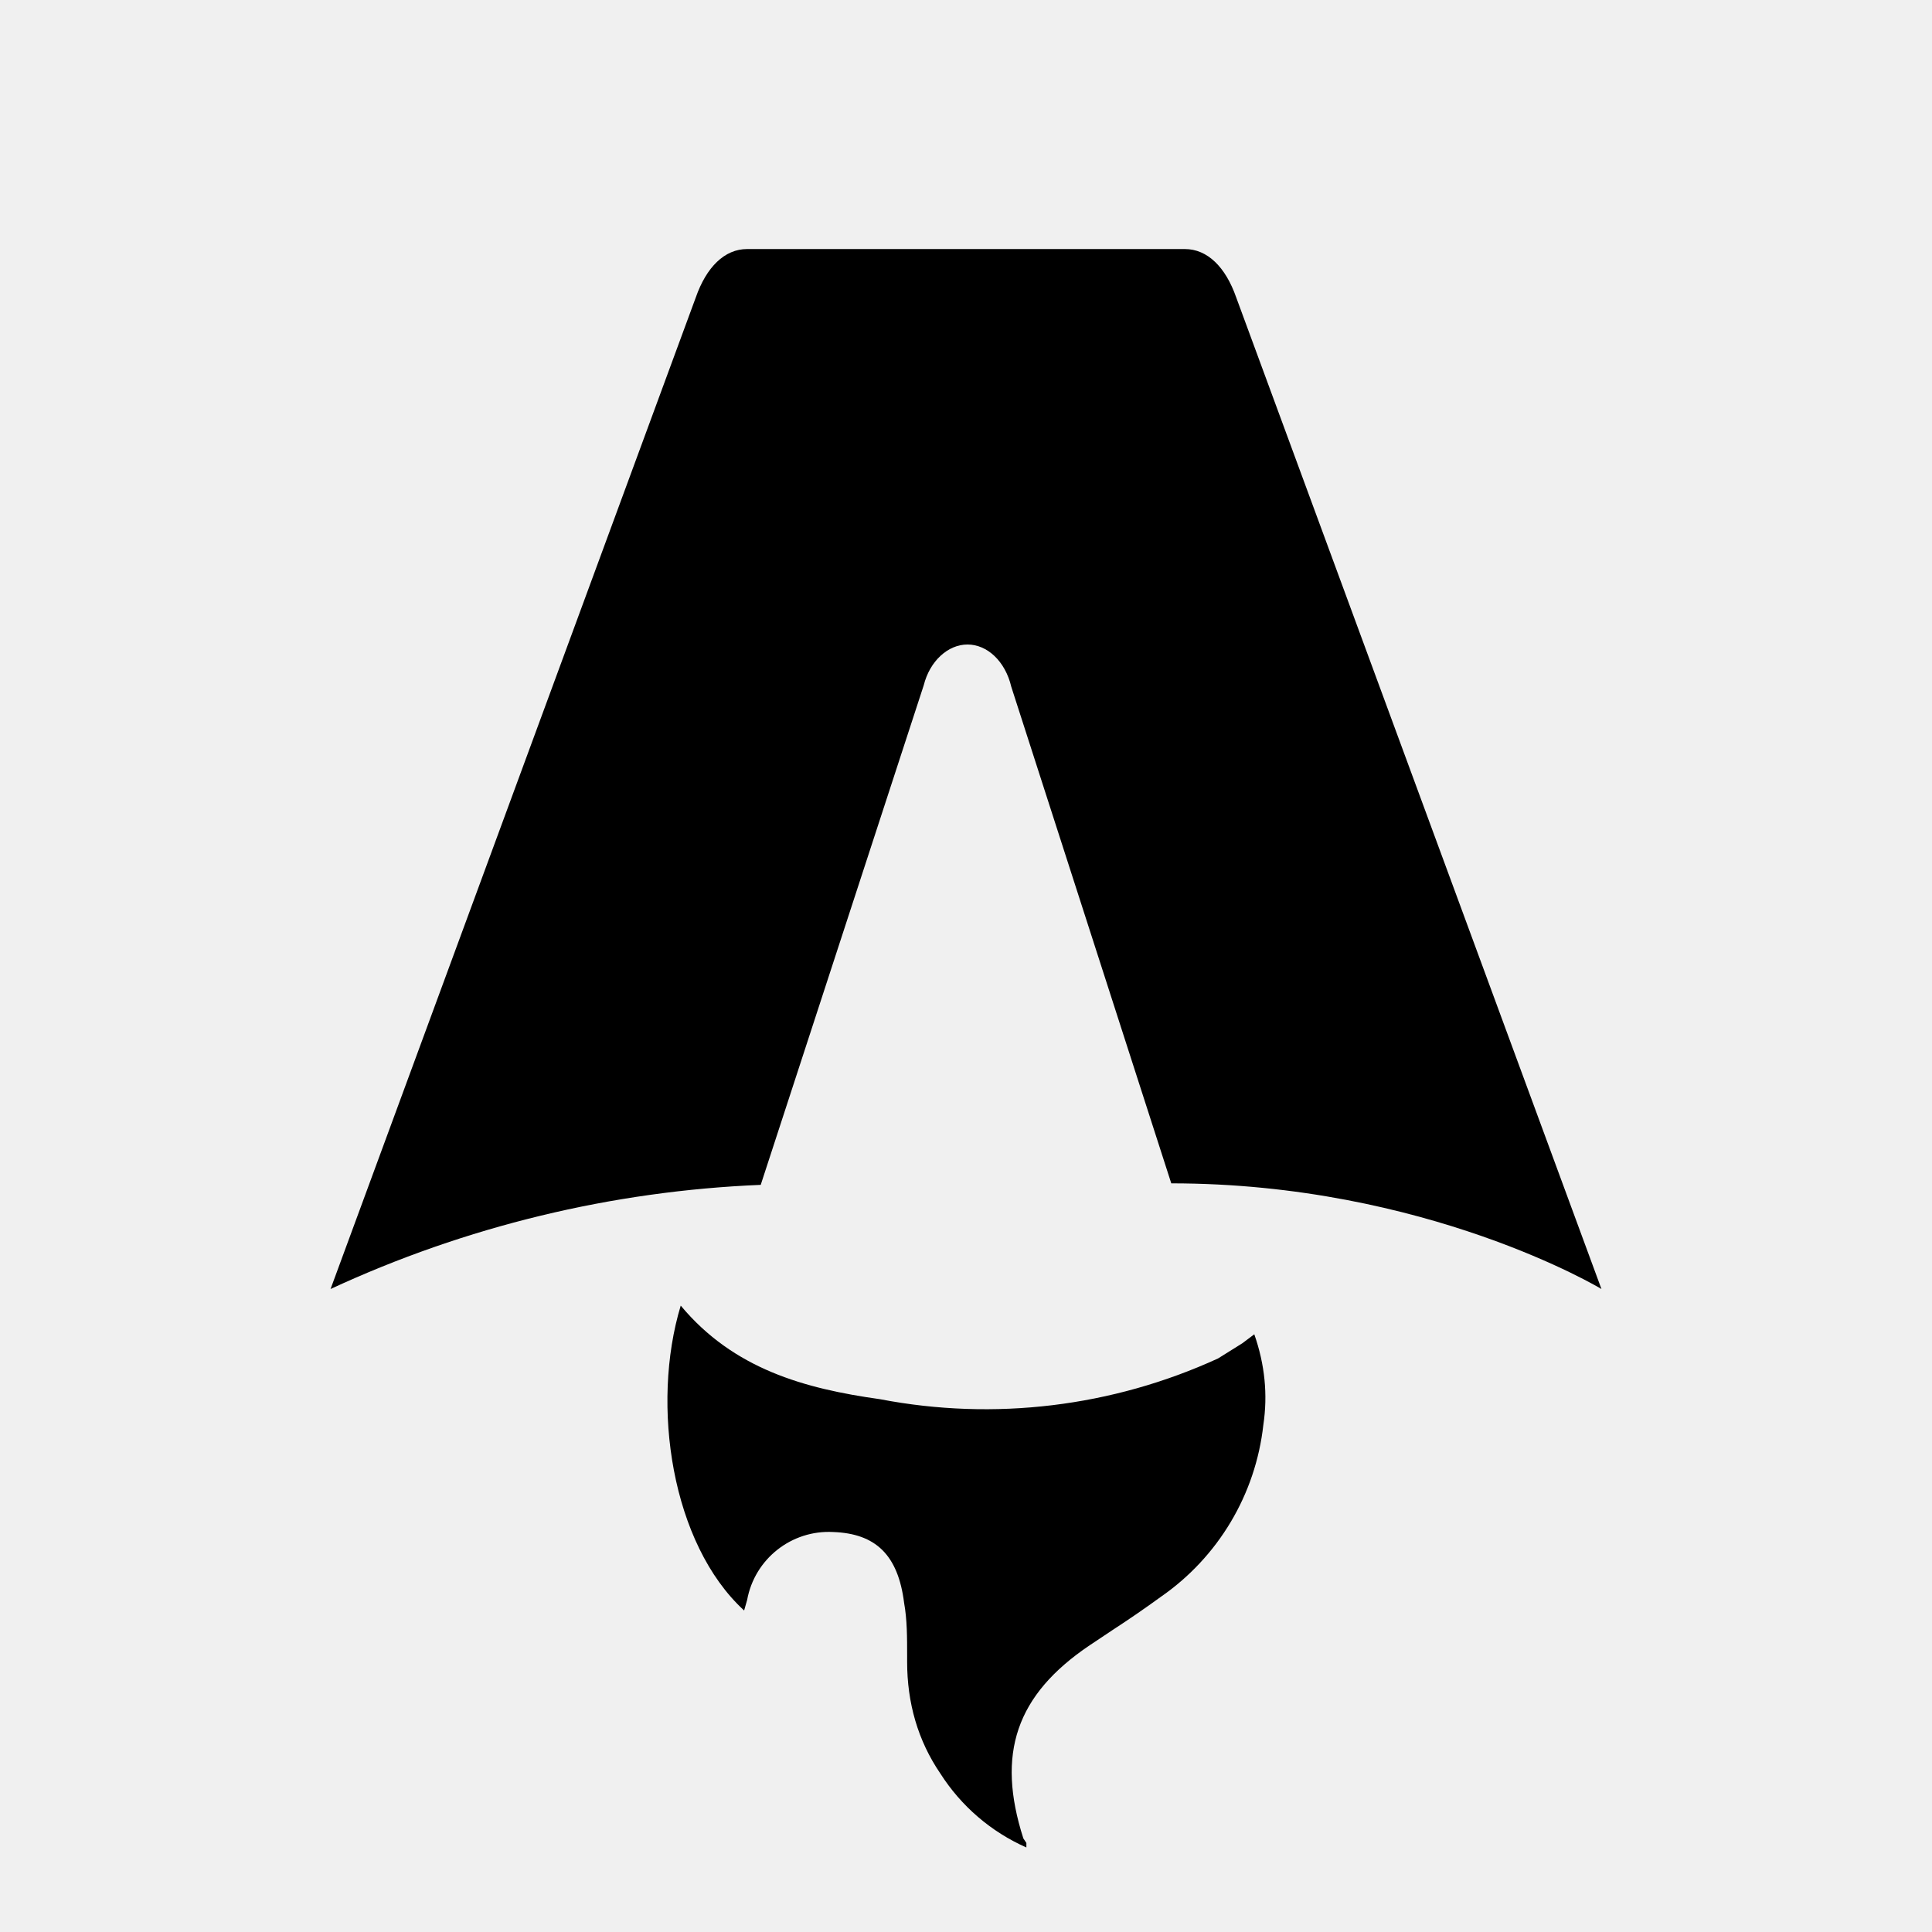
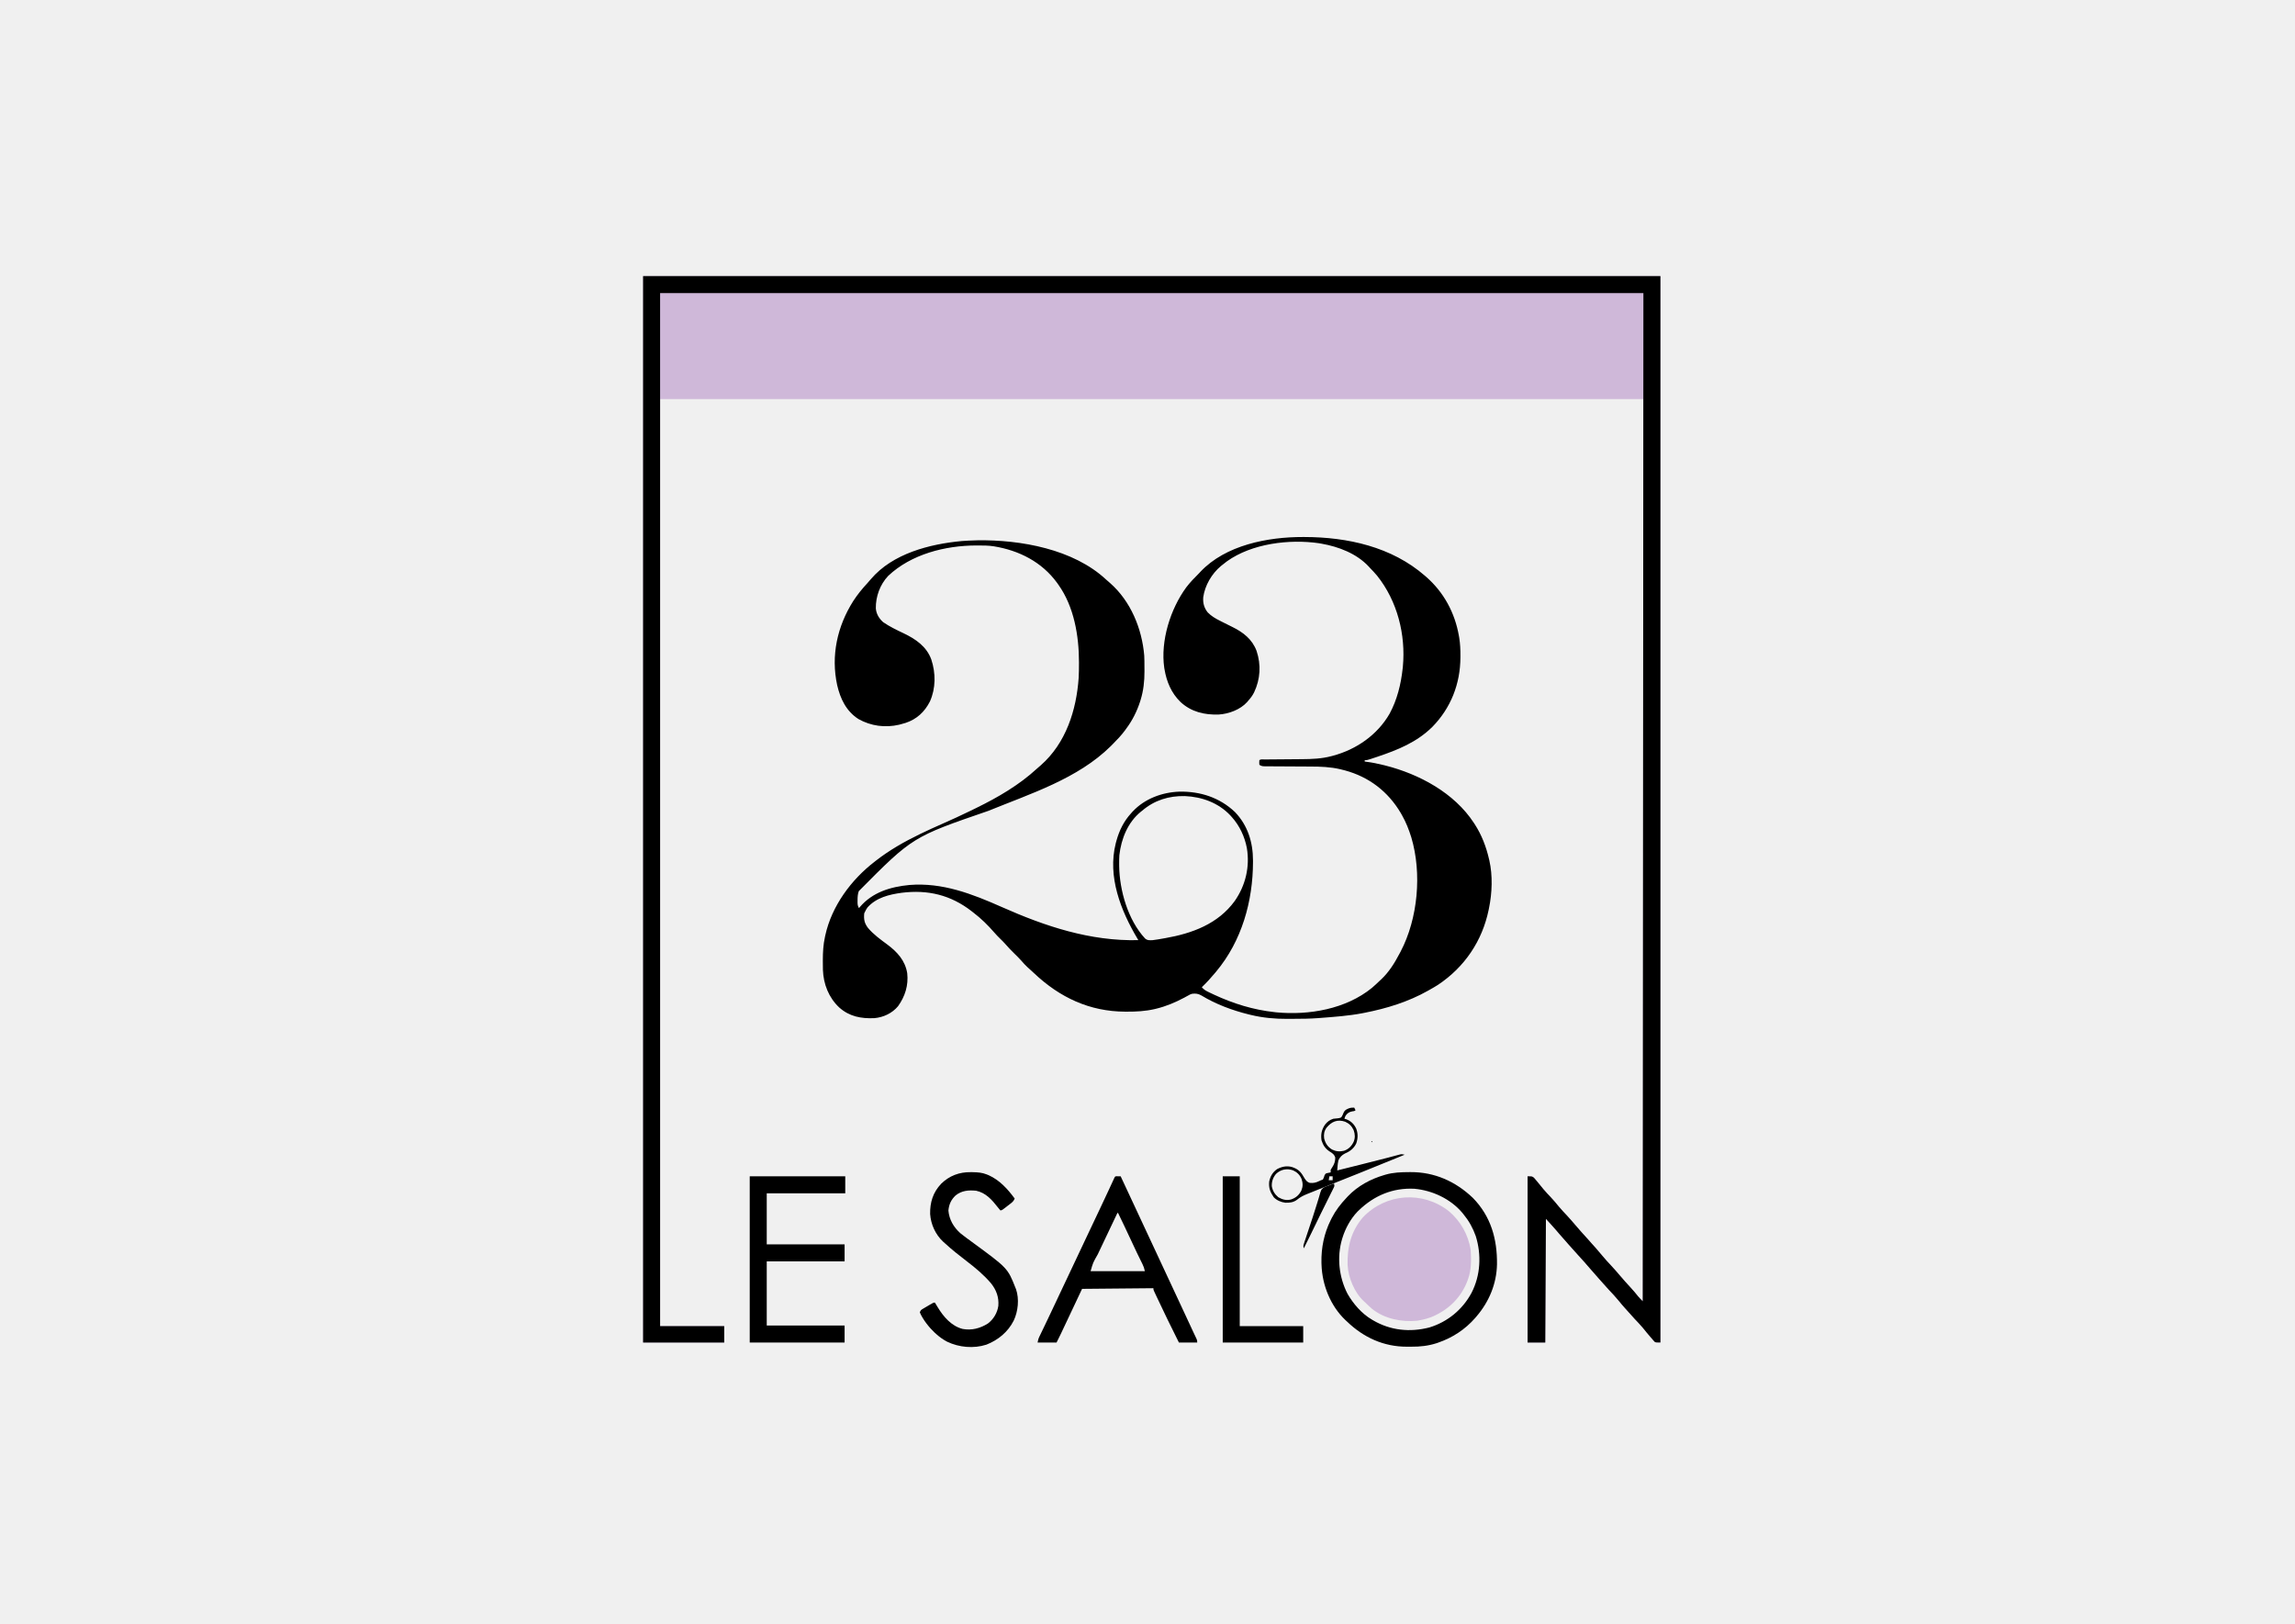
- <svg xmlns="http://www.w3.org/2000/svg" fill="none" viewBox="0 0 128 128">
-   <path d="M50.4 78.5a75.1 75.1 0 0 0-28.5 6.9l24.2-65.7c.7-2 1.9-3.2 3.4-3.2h29c1.5 0 2.7 1.2 3.4 3.2l24.2 65.7s-11.6-7-28.5-7L67 45.5c-.4-1.7-1.6-2.8-2.9-2.8-1.3 0-2.5 1.1-2.9 2.7L50.4 78.5Zm-1.1 28.2Zm-4.2-20.2c-2 6.6-.6 15.8 4.2 20.2a17.5 17.5 0 0 1 .2-.7 5.5 5.5 0 0 1 5.7-4.5c2.8.1 4.3 1.5 4.7 4.7.2 1.1.2 2.3.2 3.5v.4c0 2.7.7 5.2 2.2 7.4a13 13 0 0 0 5.7 4.9v-.3l-.2-.3c-1.8-5.6-.5-9.5 4.4-12.8l1.5-1a73 73 0 0 0 3.2-2.2 16 16 0 0 0 6.8-11.4c.3-2 .1-4-.6-6l-.8.6-1.6 1a37 37 0 0 1-22.4 2.7c-5-.7-9.7-2-13.2-6.2Z" />
-   <style>
-         path { fill: #000; }
-         @media (prefers-color-scheme: dark) {
-             path { fill: #FFF; }
-         }
-     </style>
+ <svg xmlns="http://www.w3.org/2000/svg" version="1.1" width="3508" height="2481">
+   <path d="M0 0 C513.15 0 1026.3 0 1555 0 C1555 537.9 1555 1075.8 1555 1630 C1548 1630 1548 1630 1546.155 1628.889 C1545.704 1628.373 1545.253 1627.856 1544.789 1627.324 C1544.272 1626.749 1543.754 1626.175 1543.221 1625.582 C1542.694 1624.957 1542.168 1624.332 1541.625 1623.688 C1541.059 1623.047 1540.493 1622.407 1539.91 1621.748 C1535.96 1617.246 1532.191 1612.597 1528.449 1607.922 C1524.247 1602.909 1519.715 1598.204 1515.23 1593.445 C1512.286 1590.319 1509.429 1587.131 1506.629 1583.875 C1504.663 1581.612 1502.643 1579.403 1500.625 1577.188 C1497.571 1573.811 1494.656 1570.368 1491.812 1566.812 C1486.91 1560.747 1481.577 1555.118 1476.23 1549.445 C1473.29 1546.322 1470.436 1543.137 1467.637 1539.887 C1465.621 1537.563 1463.562 1535.283 1461.5 1533 C1456.701 1527.677 1451.959 1522.311 1447.32 1516.848 C1441.726 1510.267 1436.043 1503.802 1430.156 1497.48 C1426.94 1494.026 1423.795 1490.526 1420.707 1486.957 C1418.664 1484.614 1416.583 1482.307 1414.5 1480 C1409.69 1474.664 1404.94 1469.284 1400.285 1463.812 C1399.786 1463.227 1399.287 1462.641 1398.773 1462.038 C1397.806 1460.902 1396.84 1459.765 1395.878 1458.626 C1390.74 1452.592 1385.369 1446.858 1380 1441 C1379.67 1503.37 1379.34 1565.74 1379 1630 C1370.09 1630 1361.18 1630 1352 1630 C1352 1546.18 1352 1462.36 1352 1376 C1359 1376 1359 1376 1361.773 1378.238 C1362.661 1379.245 1363.528 1380.271 1364.375 1381.312 C1364.847 1381.859 1365.319 1382.405 1365.805 1382.968 C1369.466 1387.235 1372.967 1391.638 1376.488 1396.02 C1380.111 1400.318 1383.983 1404.367 1387.845 1408.45 C1392.002 1412.868 1395.867 1417.439 1399.652 1422.18 C1403.577 1426.894 1407.81 1431.319 1412.004 1435.793 C1416.381 1440.464 1420.551 1445.297 1424.699 1450.172 C1430.526 1457.01 1436.444 1463.732 1442.543 1470.328 C1445.168 1473.183 1447.727 1476.088 1450.266 1479.02 C1452.273 1481.311 1454.324 1483.56 1456.375 1485.812 C1459.447 1489.211 1462.384 1492.676 1465.25 1496.25 C1469.911 1502.014 1474.938 1507.389 1480.004 1512.793 C1484.37 1517.452 1488.532 1522.271 1492.664 1527.137 C1498.211 1533.656 1503.846 1540.048 1509.694 1546.298 C1513.661 1550.564 1517.349 1554.992 1520.965 1559.562 C1523.152 1562.182 1525.587 1564.587 1528 1567 C1528.33 1111.93 1528.66 656.86 1529 188 C1033.01 188 537.02 188 26 188 C26 655.61 26 1123.22 26 1605 C58.34 1605 90.68 1605 124 1605 C124 1613.25 124 1621.5 124 1630 C83.08 1630 42.16 1630 0 1630 C0 1092.1 0 554.2 0 0 Z " fill="#CFB8D9" transform="translate(983,422)" />
+   <path d="M0 0 C0.761 0.001 1.522 0.002 2.306 0.003 C68.199 0.177 135.481 14.94 186.312 59.188 C186.903 59.698 187.493 60.209 188.102 60.735 C215.246 84.402 232.177 115.825 238.312 151.188 C238.49 152.199 238.667 153.211 238.85 154.254 C240.33 163.507 240.674 172.532 240.625 181.875 C240.623 182.621 240.621 183.367 240.618 184.136 C240.432 224.498 225.982 261.395 197.625 290.312 C174.076 313.569 145.064 325.341 114.25 335.688 C113.435 335.961 112.621 336.235 111.781 336.518 C109.448 337.299 107.113 338.073 104.777 338.844 C104.069 339.081 103.36 339.318 102.63 339.562 C99.732 340.51 97.384 341.188 94.312 341.188 C94.312 341.848 94.312 342.507 94.312 343.188 C95.564 343.343 95.564 343.343 96.841 343.502 C105.88 344.7 114.655 346.463 123.5 348.688 C124.185 348.858 124.87 349.029 125.575 349.206 C177.578 362.307 231.401 391.135 261.312 437.188 C261.741 437.842 262.17 438.496 262.611 439.169 C273.119 455.444 279.979 473.348 284.312 492.188 C284.476 492.869 284.64 493.551 284.809 494.253 C290.099 517.218 289.088 544.211 284.312 567.188 C284.141 568.044 283.969 568.901 283.792 569.783 C274.052 617.382 246.881 657.522 206.433 684.438 C202.149 687.183 197.752 689.706 193.312 692.188 C192.629 692.576 191.946 692.965 191.243 693.365 C161.141 710.386 128.106 720.56 94.312 727.188 C93.352 727.378 92.392 727.568 91.403 727.765 C69.638 731.96 47.385 733.479 25.312 735.188 C24.595 735.244 23.877 735.3 23.138 735.358 C10.796 736.293 -1.55 736.406 -13.923 736.428 C-17.286 736.437 -20.649 736.469 -24.012 736.5 C-42.849 736.593 -61.277 734.932 -79.625 730.5 C-81.238 730.115 -81.238 730.115 -82.883 729.723 C-107.987 723.546 -133.055 714.215 -155.226 700.778 C-160.105 697.97 -164.209 697.442 -169.688 698.188 C-172.648 699.13 -172.648 699.13 -175.25 700.688 C-176.267 701.234 -177.284 701.781 -178.332 702.344 C-179.439 702.952 -180.547 703.561 -181.688 704.188 C-195.459 711.462 -209.083 717.25 -224.25 720.938 C-225.064 721.136 -225.877 721.335 -226.716 721.54 C-240.885 724.8 -254.781 725.564 -269.25 725.5 C-270.131 725.498 -271.013 725.496 -271.921 725.493 C-326.263 725.28 -371.943 703.734 -411.052 666.721 C-412.734 665.144 -414.436 663.591 -416.145 662.043 C-417.003 661.263 -417.003 661.263 -417.879 660.467 C-418.954 659.49 -420.031 658.517 -421.112 657.547 C-424.621 654.341 -427.714 650.899 -430.813 647.298 C-434.102 643.595 -437.655 640.157 -441.188 636.688 C-446.007 631.954 -450.646 627.167 -455.053 622.045 C-457.473 619.295 -460.064 616.741 -462.688 614.188 C-465.949 611.013 -469.072 607.787 -472.047 604.34 C-481.57 593.341 -492.102 582.995 -503.688 574.188 C-504.614 573.455 -505.541 572.723 -506.496 571.969 C-538.514 547.137 -573.329 538.791 -613.353 543.777 C-632.739 546.434 -652.077 551.085 -665.688 566.188 C-667.327 568.491 -668.479 570.613 -669.688 573.188 C-670.018 573.847 -670.347 574.508 -670.688 575.188 C-671.547 584.345 -670.481 590.178 -664.98 597.441 C-656.586 607.441 -645.759 615.214 -635.312 622.938 C-620.138 634.246 -608.161 647.336 -604.969 666.645 C-602.905 685.308 -608.219 702.069 -619 717.188 C-628.086 727.988 -641.285 734.188 -655.232 735.411 C-675.458 736.282 -693.323 732.998 -708.938 719.062 C-724.918 704.07 -733.059 683.324 -733.812 661.608 C-733.908 657.364 -733.934 653.12 -733.938 648.875 C-733.938 648.118 -733.939 647.362 -733.94 646.582 C-733.923 634.551 -733.307 622.97 -730.688 611.188 C-730.521 610.41 -730.355 609.632 -730.184 608.831 C-720.349 564.046 -690.698 523.84 -654.688 496.188 C-654.119 495.742 -653.55 495.297 -652.964 494.838 C-632.188 478.595 -609.375 465.668 -585.688 454.188 C-584.716 453.712 -584.716 453.712 -583.724 453.227 C-573.076 448.03 -562.268 443.209 -551.432 438.422 C-537.062 432.073 -522.785 425.599 -508.687 418.662 C-505.537 417.114 -502.38 415.583 -499.223 414.051 C-466.477 398.053 -433.835 379.046 -406.91 354.223 C-404.899 352.381 -402.839 350.627 -400.75 348.875 C-362.375 315.105 -346.306 264.668 -342.899 215.14 C-342.512 207.908 -342.443 200.679 -342.438 193.438 C-342.437 192.631 -342.436 191.824 -342.435 190.993 C-342.488 150.83 -349.961 106.64 -373.688 73.188 C-374.403 72.176 -375.118 71.164 -375.855 70.121 C-399.155 38.115 -434.045 20.439 -472.688 14.188 C-480.826 12.915 -489.032 12.944 -497.25 12.938 C-497.978 12.937 -498.706 12.936 -499.456 12.935 C-546.731 13.005 -598.924 26.179 -634.094 59.465 C-646.593 72.757 -653.186 90.922 -652.961 109.094 C-652.199 117.715 -648.057 124.502 -641.688 130.188 C-631.911 136.944 -621.252 142.02 -610.551 147.112 C-592.155 155.896 -575.323 167.284 -568.105 187.34 C-561.266 207.989 -561.236 231.306 -570.242 251.34 C-578.318 267.251 -590.366 278.515 -607.438 284.125 C-609.845 284.845 -612.261 285.536 -614.688 286.188 C-615.547 286.421 -616.407 286.654 -617.293 286.895 C-638.594 291.854 -660.509 288.939 -679.52 278.219 C-698.23 266.222 -707.219 247.254 -712.064 226.288 C-721.779 181.334 -711.939 136.577 -687.54 97.987 C-681.162 88.141 -673.923 79.209 -665.93 70.617 C-664.07 68.602 -662.303 66.555 -660.562 64.438 C-627.279 25.234 -570.59 10.703 -521.688 6.188 C-515.026 5.655 -508.367 5.363 -501.688 5.188 C-500.38 5.146 -499.073 5.105 -497.727 5.062 C-431.706 4.008 -350.904 18.456 -300.91 65.117 C-298.906 66.984 -296.85 68.744 -294.75 70.5 C-263.36 98.116 -246.118 140.057 -242.688 181.188 C-242.386 186.768 -242.357 192.35 -242.372 197.938 C-242.375 200.421 -242.351 202.904 -242.326 205.387 C-242.267 220.147 -243.834 234.917 -248.25 249.062 C-248.622 250.275 -248.622 250.275 -249.002 251.512 C-253.686 266.004 -260.567 279.981 -269.688 292.188 C-270.415 293.208 -271.142 294.229 -271.891 295.281 C-277.658 303.157 -284.308 310.089 -291.188 317 C-292.486 318.307 -292.486 318.307 -293.811 319.64 C-344.286 369.564 -416.597 392.295 -480.909 418.557 C-596.696 458.334 -596.696 458.334 -679.031 541.32 C-680.662 545.96 -680.871 550.286 -680.875 555.188 C-680.893 556.255 -680.893 556.255 -680.912 557.344 C-680.923 561.122 -680.798 563.984 -678.688 567.188 C-678.287 566.703 -677.886 566.218 -677.473 565.719 C-658.151 542.936 -630.561 534.657 -601.625 531.875 C-551.169 527.765 -505.56 545.538 -460.314 565.609 C-393.586 595.204 -325.52 617.879 -251.688 616.188 C-252.09 615.515 -252.492 614.843 -252.906 614.15 C-278.487 571.154 -299.114 519.122 -286.231 468.193 C-286.052 467.531 -285.872 466.869 -285.688 466.188 C-285.389 465.085 -285.389 465.085 -285.085 463.959 C-280.63 448.138 -273.832 434.379 -262.688 422.188 C-261.94 421.347 -261.192 420.507 -260.422 419.641 C-241.945 399.94 -215.317 390.102 -188.688 389.188 C-156.874 388.706 -127.421 398.172 -104.062 420.312 C-84.512 440.567 -76.459 466.561 -76.438 494.25 C-76.436 495.413 -76.436 495.413 -76.435 496.599 C-76.518 556.822 -93.626 617.474 -132.688 664.188 C-133.178 664.779 -133.668 665.371 -134.172 665.98 C-140.651 673.779 -147.369 681.161 -154.688 688.188 C-151.926 691.182 -149.4 693.075 -145.742 694.852 C-144.27 695.568 -144.27 695.568 -142.769 696.298 C-141.711 696.798 -140.653 697.298 -139.562 697.812 C-138.458 698.337 -137.354 698.861 -136.216 699.401 C-106.724 713.172 -76.085 722.658 -43.688 726.188 C-42.708 726.3 -41.728 726.412 -40.719 726.527 C9.194 731.322 65.662 721.473 105.312 689.188 C109.456 685.666 113.399 681.961 117.312 678.188 C118.463 677.132 118.463 677.132 119.637 676.055 C131.362 664.982 139.885 651.373 147.312 637.188 C147.927 636.049 148.542 634.911 149.176 633.738 C175.83 582.854 181.881 513.966 165.555 459.102 C161.846 447.244 157.46 435.992 151.312 425.188 C150.676 424.063 150.039 422.939 149.383 421.781 C129.89 388.901 100.876 366.707 64.031 356.711 C62.252 356.258 60.471 355.812 58.688 355.375 C57.902 355.18 57.117 354.985 56.308 354.784 C41.685 351.423 26.953 350.891 12.013 350.852 C8.902 350.844 5.792 350.823 2.681 350.799 C-5.024 350.744 -12.729 350.708 -20.434 350.672 C-26.992 350.641 -33.55 350.602 -40.108 350.552 C-43.172 350.532 -46.235 350.523 -49.299 350.515 C-51.165 350.502 -53.03 350.489 -54.896 350.475 C-55.747 350.476 -56.598 350.477 -57.474 350.478 C-61.387 350.436 -63.358 350.407 -66.688 348.188 C-66.938 344.625 -66.938 344.625 -66.688 341.188 C-64.749 339.249 -61.07 340.023 -58.424 340.014 C-57.663 340.007 -56.902 340.001 -56.117 339.994 C-54.455 339.98 -52.793 339.968 -51.131 339.958 C-48.484 339.941 -45.837 339.918 -43.189 339.893 C-35.659 339.822 -28.128 339.763 -20.597 339.711 C-15.993 339.678 -11.388 339.637 -6.783 339.59 C-5.042 339.575 -3.302 339.562 -1.561 339.554 C13.539 339.477 28.776 338.872 43.438 334.938 C44.267 334.721 45.096 334.504 45.95 334.28 C81.7 324.639 113.57 302.572 132.312 270.188 C143.851 248.938 149.713 225.131 152.312 201.188 C152.479 199.687 152.479 199.687 152.648 198.156 C157.224 149.188 144.219 97.909 113.312 59.188 C109.821 55.013 106.111 51.084 102.312 47.188 C101.464 46.246 101.464 46.246 100.598 45.285 C82.164 25.351 54.456 14.767 28.312 10.188 C27.03 9.962 25.747 9.736 24.426 9.504 C-20.972 2.954 -78.129 9.846 -116.375 37.25 C-118.519 38.854 -120.601 40.508 -122.688 42.188 C-123.586 42.893 -124.484 43.598 -125.41 44.324 C-139.482 56.091 -150.004 73.976 -152.5 92.188 C-153.145 100.95 -151.162 108.308 -145.688 115.188 C-140.108 120.939 -133.807 124.574 -126.688 128.125 C-125.678 128.641 -124.669 129.157 -123.628 129.688 C-118.381 132.361 -113.105 134.974 -107.821 137.572 C-91.282 145.729 -77.657 156.274 -70.976 174.084 C-63.861 195.335 -65.155 217.348 -74.801 237.586 C-77.191 242.312 -80.107 246.293 -83.688 250.188 C-84.246 250.859 -84.804 251.531 -85.379 252.223 C-95.735 263.831 -113.435 270.371 -128.713 271.312 C-150.582 272.083 -170.901 267.36 -187.322 252.075 C-201.259 238.501 -208.503 221.15 -211.688 202.188 C-211.819 201.448 -211.95 200.708 -212.086 199.945 C-218.017 158.747 -202.739 110.12 -178.469 76.959 C-172.508 69.132 -165.634 62.134 -158.688 55.188 C-158.123 54.576 -157.558 53.965 -156.977 53.336 C-118.414 12.238 -53.77 -0.087 0 0 Z M-245.688 418.188 C-246.353 418.707 -247.018 419.226 -247.703 419.762 C-267.788 435.968 -277.798 461.206 -280.688 486.188 C-280.963 490.526 -281.022 494.841 -281 499.188 C-280.994 500.36 -280.989 501.532 -280.983 502.739 C-280.467 540.289 -267.556 585.294 -241.523 613.535 C-237.882 616.812 -234.357 616.406 -229.688 616.188 C-227.137 615.878 -224.593 615.509 -222.059 615.086 C-221.004 614.911 -221.004 614.911 -219.927 614.732 C-217.658 614.352 -215.391 613.959 -213.125 613.562 C-211.958 613.36 -211.958 613.36 -210.768 613.153 C-169.524 605.944 -129.928 591.493 -104.375 556.375 C-87.829 532.654 -81.003 504.077 -85.812 475.438 C-89.096 458.053 -96.866 441.366 -108.688 428.188 C-109.5 427.281 -110.312 426.375 -111.148 425.441 C-129.298 406.254 -154.577 397.026 -180.688 395.984 C-205.052 395.511 -226.95 402.248 -245.688 418.188 Z " fill="#000000" transform="translate(1991.688,820.8125)" />
+   <path d="M0 0 C513.15 0 1026.3 0 1555 0 C1555 537.9 1555 1075.8 1555 1630 C1548 1630 1548 1630 1546.155 1628.889 C1545.704 1628.373 1545.253 1627.856 1544.789 1627.324 C1544.272 1626.749 1543.754 1626.175 1543.221 1625.582 C1542.694 1624.957 1542.168 1624.332 1541.625 1623.688 C1541.059 1623.047 1540.493 1622.407 1539.91 1621.748 C1535.96 1617.246 1532.191 1612.597 1528.449 1607.922 C1524.247 1602.909 1519.715 1598.204 1515.23 1593.445 C1512.286 1590.319 1509.429 1587.131 1506.629 1583.875 C1504.663 1581.612 1502.643 1579.403 1500.625 1577.188 C1497.571 1573.811 1494.656 1570.368 1491.812 1566.812 C1486.91 1560.747 1481.577 1555.118 1476.23 1549.445 C1473.29 1546.322 1470.436 1543.137 1467.637 1539.887 C1465.621 1537.563 1463.562 1535.283 1461.5 1533 C1456.701 1527.677 1451.959 1522.311 1447.32 1516.848 C1441.726 1510.267 1436.043 1503.802 1430.156 1497.48 C1426.94 1494.026 1423.795 1490.526 1420.707 1486.957 C1418.664 1484.614 1416.583 1482.307 1414.5 1480 C1409.69 1474.664 1404.94 1469.284 1400.285 1463.812 C1399.786 1463.227 1399.287 1462.641 1398.773 1462.038 C1397.806 1460.902 1396.84 1459.765 1395.878 1458.626 C1390.74 1452.592 1385.369 1446.858 1380 1441 C1379.67 1503.37 1379.34 1565.74 1379 1630 C1370.09 1630 1361.18 1630 1352 1630 C1352 1546.18 1352 1462.36 1352 1376 C1359 1376 1359 1376 1361.773 1378.238 C1362.661 1379.245 1363.528 1380.271 1364.375 1381.312 C1364.847 1381.859 1365.319 1382.405 1365.805 1382.968 C1369.466 1387.235 1372.967 1391.638 1376.488 1396.02 C1380.111 1400.318 1383.983 1404.367 1387.845 1408.45 C1392.002 1412.868 1395.867 1417.439 1399.652 1422.18 C1403.577 1426.894 1407.81 1431.319 1412.004 1435.793 C1416.381 1440.464 1420.551 1445.297 1424.699 1450.172 C1430.526 1457.01 1436.444 1463.732 1442.543 1470.328 C1445.168 1473.183 1447.727 1476.088 1450.266 1479.02 C1452.273 1481.311 1454.324 1483.56 1456.375 1485.812 C1459.447 1489.211 1462.384 1492.676 1465.25 1496.25 C1469.911 1502.014 1474.938 1507.389 1480.004 1512.793 C1484.37 1517.452 1488.532 1522.271 1492.664 1527.137 C1498.211 1533.656 1503.846 1540.048 1509.694 1546.298 C1513.661 1550.564 1517.349 1554.992 1520.965 1559.562 C1523.152 1562.182 1525.587 1564.587 1528 1567 C1528.33 1058.47 1528.66 549.94 1529 26 C1033.01 26 537.02 26 26 26 C26 547.07 26 1068.14 26 1605 C58.34 1605 90.68 1605 124 1605 C124 1613.25 124 1621.5 124 1630 C83.08 1630 42.16 1630 0 1630 C0 1092.1 0 554.2 0 0 Z " fill="#000000" transform="translate(983,422)" />
+   <path d="M0 0 C17.964 15.274 29.3 35.446 33.312 58.688 C34.218 73.91 34.564 89.219 29.312 103.688 C28.939 104.743 28.565 105.799 28.18 106.887 C18.595 131.673 0.396 149.707 -23.688 160.5 C-30.517 163.452 -37.346 165.408 -44.688 166.688 C-46.575 167.028 -46.575 167.028 -48.5 167.375 C-72.308 169.716 -98.268 164.551 -117.345 149.368 C-120.952 146.299 -124.32 143.015 -127.688 139.688 C-128.342 139.105 -128.997 138.522 -129.672 137.922 C-144.273 124.66 -153.837 101.567 -154.812 82.221 C-155.61 54.681 -149.516 30.685 -131.438 9.375 C-96.049 -27.565 -40.118 -31.465 0 0 Z " fill="#CFB8D9" transform="translate(2214.688,1851.312)" />
+   <path d="M0 0 C0.731 -0.006 1.461 -0.013 2.214 -0.019 C39.089 -0.219 71.297 14.217 97.75 39.5 C125.261 67.718 134.947 102.231 134.527 140.906 C133.936 170.517 122.497 198.031 103.312 220.438 C102.249 221.685 102.249 221.685 101.164 222.957 C85.703 240.616 66.476 253.145 44.312 260.75 C43.319 261.096 43.319 261.096 42.305 261.448 C29.612 265.555 16.93 266.939 3.658 266.829 C1.379 266.813 -0.898 266.829 -3.178 266.848 C-38.65 266.899 -69.436 252.787 -94.688 228.438 C-95.855 227.364 -95.855 227.364 -97.047 226.27 C-119.884 204.688 -132.709 172.62 -133.688 141.438 C-133.727 140.379 -133.767 139.321 -133.809 138.23 C-134.248 115.624 -129.762 93.696 -119.688 73.438 C-118.835 71.709 -118.835 71.709 -117.965 69.945 C-112.046 58.485 -104.528 48.781 -95.688 39.438 C-94.549 38.202 -94.549 38.202 -93.387 36.941 C-78.31 21.124 -58.562 10.479 -37.688 4.438 C-36.633 4.122 -36.633 4.122 -35.558 3.8 C-23.825 0.444 -12.117 0.049 0 0 Z M-76.688 58.438 C-77.353 59.077 -78.018 59.716 -78.703 60.375 C-89.197 71.295 -97.246 86.027 -101.688 100.438 C-101.895 101.102 -102.102 101.766 -102.316 102.45 C-110.455 129.976 -107.005 160.659 -93.938 186 C-85.151 201.337 -72.086 216.464 -56.688 225.438 C-56.093 225.79 -55.498 226.143 -54.885 226.506 C-28.254 242.104 1.45 245.099 31.18 237.441 C59.021 228.936 81.762 210.251 95.528 184.69 C109.44 157.767 111.019 126.483 102.062 97.75 C97.633 85.304 91.695 74.639 83.312 64.438 C82.614 63.574 81.915 62.71 81.195 61.82 C63.303 40.782 35.576 27.919 8.312 25.438 C-24.489 23.73 -53.159 35.699 -76.688 58.438 Z " fill="#000000" transform="translate(2153.688,1791.562)" />
+   <path d="M0 0 C2.051 0.033 4.102 0.065 6.152 0.098 C77.902 153.848 77.902 153.848 78.777 155.723 C79.361 156.973 79.944 158.223 80.527 159.473 C81.985 162.596 83.443 165.72 84.9 168.843 C87.534 174.487 90.168 180.131 92.803 185.774 C98.931 198.897 105.053 212.023 111.152 225.16 C111.668 226.271 112.184 227.382 112.715 228.526 C113.7 230.648 114.683 232.771 115.664 234.895 C116.718 237.164 117.785 239.427 118.859 241.687 C119.41 242.852 119.96 244.018 120.527 245.219 C121.03 246.274 121.533 247.329 122.051 248.416 C123.152 251.098 123.152 251.098 123.152 254.098 C113.912 254.098 104.672 254.098 95.152 254.098 C89.524 242.879 83.957 231.634 78.465 220.348 C78.08 219.556 77.694 218.764 77.297 217.949 C71.961 206.973 66.685 195.971 61.527 184.91 C60.977 183.735 60.427 182.561 59.861 181.351 C59.366 180.284 58.872 179.217 58.363 178.117 C57.933 177.19 57.503 176.263 57.06 175.308 C56.152 173.098 56.152 173.098 56.152 171.098 C20.182 171.428 -15.788 171.758 -52.848 172.098 C-63.632 194.865 -74.408 217.633 -85.097 240.444 C-87.291 245.023 -89.577 249.557 -91.848 254.098 C-101.418 254.098 -110.988 254.098 -120.848 254.098 C-120.142 250.568 -119.712 248.451 -118.244 245.398 C-117.915 244.706 -117.585 244.014 -117.246 243.301 C-116.886 242.559 -116.527 241.818 -116.156 241.055 C-115.591 239.873 -115.591 239.873 -115.015 238.667 C-113.777 236.079 -112.531 233.495 -111.285 230.91 C-110.416 229.096 -109.548 227.282 -108.68 225.467 C-107.353 222.693 -106.027 219.92 -104.698 217.147 C-101.011 209.454 -97.368 201.741 -93.745 194.018 C-92.123 190.562 -90.499 187.107 -88.875 183.652 C-88.55 182.961 -88.225 182.269 -87.89 181.557 C-83.893 173.062 -79.87 164.58 -75.848 156.098 C-70.162 144.106 -64.493 132.108 -58.848 120.098 C-53.222 108.13 -47.574 96.172 -41.91 84.223 C-32.966 65.351 -32.966 65.351 -24.035 46.473 C-23.51 45.363 -23.51 45.363 -22.975 44.23 C-19.267 36.384 -15.575 28.531 -11.93 20.656 C-11.622 19.993 -11.315 19.329 -10.999 18.645 C-9.559 15.535 -8.124 12.422 -6.692 9.308 C-5.949 7.698 -5.949 7.698 -5.191 6.055 C-4.76 5.116 -4.329 4.177 -3.885 3.21 C-2.37 0.125 -2.37 0.125 0 0 Z M1.152 56.098 C-4.736 68.487 -10.621 80.877 -16.505 93.269 C-17.819 96.038 -19.135 98.807 -20.45 101.577 C-22.507 105.908 -24.562 110.24 -26.617 114.572 C-27.389 116.201 -28.163 117.83 -28.936 119.458 C-36.083 131.931 -36.083 131.931 -39.848 145.098 C-12.458 145.098 14.932 145.098 43.152 145.098 C42.294 140.807 41.345 138.092 39.449 134.25 C38.888 133.102 38.326 131.954 37.748 130.771 C37.448 130.163 37.147 129.556 36.838 128.929 C35.228 125.67 33.638 122.401 32.047 119.133 C31.72 118.462 31.393 117.791 31.056 117.1 C27.812 110.431 24.693 103.708 21.59 96.973 C15.269 83.27 8.74 69.674 2.152 56.098 C1.822 56.098 1.492 56.098 1.152 56.098 Z " fill="#000000" transform="translate(1706.848,1797.902)" />
+   <path d="M0 0 C48.18 0 96.36 0 146 0 C146 8.58 146 17.16 146 26 C106.4 26 66.8 26 26 26 C26 51.74 26 77.48 26 104 C65.27 104 104.54 104 145 104 C145 112.58 145 121.16 145 130 C105.73 130 66.46 130 26 130 C26 162.34 26 194.68 26 228 C65.27 228 104.54 228 145 228 C145 236.58 145 245.16 145 254 C97.15 254 49.3 254 0 254 C0 170.18 0 86.36 0 0 Z " fill="#000000" transform="translate(1146,1798)" />
+   <path d="M0 0 C1.057 0.011 2.114 0.022 3.203 0.033 C10.513 0.183 17.215 0.624 24.062 3.375 C25.71 4.036 25.71 4.036 27.391 4.711 C44.076 12.245 56.387 25.808 67.062 40.375 C65.629 43.803 63.924 45.566 61 47.828 C60.203 48.447 59.407 49.066 58.586 49.703 C57.753 50.337 56.92 50.972 56.062 51.625 C54.813 52.6 54.813 52.6 53.539 53.594 C47.331 58.375 47.331 58.375 45.062 58.375 C43.793 56.948 42.597 55.455 41.438 53.938 C32.358 42.376 23.129 31.566 8.062 28.375 C-3.432 27.249 -14.033 28.088 -23.312 35.625 C-30.223 42.266 -33.352 49.168 -34.25 58.688 C-33.078 72.522 -26.244 84.206 -15.938 93.375 C-10.349 97.913 -4.503 102.118 1.312 106.359 C56.316 146.67 56.316 146.67 68.062 176.375 C68.403 177.196 68.743 178.017 69.094 178.863 C74.252 193.838 72.255 212.896 65.549 226.928 C56.736 244.318 41.874 256.523 23.879 263.633 C4.378 269.964 -17.949 267.918 -36.25 259.125 C-42.44 255.852 -47.749 252.062 -52.938 247.375 C-53.599 246.795 -54.26 246.215 -54.941 245.617 C-63.679 237.462 -73.259 225.409 -77.938 214.375 C-76.719 210.72 -75.774 210.381 -72.535 208.457 C-71.645 207.925 -70.755 207.394 -69.838 206.846 C-68.433 206.025 -68.433 206.025 -67 205.188 C-66.067 204.629 -65.135 204.07 -64.174 203.494 C-57.218 199.375 -57.218 199.375 -54.938 199.375 C-53.387 201.766 -51.934 204.166 -50.5 206.625 C-41.778 221.047 -29.523 235.31 -12.562 239.625 C1.157 242.228 14.325 238.761 26.062 231.375 C34.713 224.798 40.465 215.195 42.062 204.375 C43.115 191.197 39.038 180.065 30.76 169.752 C19.941 157.063 7.264 146.468 -5.938 136.375 C-17.621 127.425 -29.134 118.389 -39.938 108.375 C-40.711 107.691 -41.484 107.006 -42.281 106.301 C-53.997 95.448 -61.03 79.967 -62.176 64.07 C-62.547 46.195 -57.801 30.845 -45.285 17.66 C-32.67 5.381 -17.533 -0.246 0 0 Z " fill="#000000" transform="translate(1483.938,1791.625)" />
+   <path d="M0 0 C8.58 0 17.16 0 26 0 C26 75.57 26 151.14 26 229 C58.01 229 90.02 229 123 229 C123 237.25 123 245.5 123 254 C82.41 254 41.82 254 0 254 C0 170.18 0 86.36 0 0 Z " fill="#000000" transform="translate(1869,1798)" />
+   <path d="M0 0 C0.99 1.98 0.99 1.98 2 4 C0.49 5.51 -1.164 5.405 -3.25 5.75 C-7.818 6.73 -10.097 8.218 -13 12 C-14.319 14.665 -14.319 14.665 -15 17 C-13.732 17.34 -13.732 17.34 -12.438 17.688 C-4.944 20.549 -0.529 24.805 3 32 C5.889 39.704 5.703 46.749 3.168 54.473 C-0.406 62.206 -6.322 66.813 -14 70 C-18.922 72.573 -21.834 75.483 -24.188 80.562 C-24.961 83.837 -25.291 86.866 -25.551 90.215 C-25.679 91.839 -25.679 91.839 -25.81 93.496 C-25.904 94.735 -25.904 94.735 -26 96 C-18.28 94.076 -10.561 92.151 -2.842 90.223 C0.851 89.302 4.544 88.38 8.237 87.46 C29.093 82.269 29.093 82.269 49.902 76.898 C50.736 76.68 51.57 76.461 52.43 76.236 C56.106 75.27 59.78 74.295 63.448 73.301 C64.688 72.974 65.927 72.646 67.203 72.309 C68.241 72.028 69.279 71.748 70.349 71.459 C73.049 70.992 74.423 71.257 77 72 C54.027 81.45 31.019 90.811 7.953 100.031 C7.084 100.379 6.214 100.727 5.318 101.085 C-3.438 104.585 -12.196 108.08 -20.956 111.571 C-29.817 115.103 -38.673 118.645 -47.523 122.203 C-50.471 123.387 -53.42 124.567 -56.371 125.743 C-59.769 127.097 -63.161 128.462 -66.549 129.837 C-68.349 130.564 -70.154 131.28 -71.959 131.995 C-77.668 134.327 -82.563 136.739 -87.32 140.694 C-92.617 144.81 -98.638 145.547 -105.188 145.355 C-111.762 144.525 -118.409 141.846 -123 137 C-128.491 128.952 -130.947 122.783 -130 113 C-128.24 104.915 -124.798 98.831 -118 94 C-110.546 90.119 -103.331 88.557 -95.172 90.766 C-86.144 93.807 -82.126 97.4 -77.41 105.59 C-75 109.71 -72.724 113.556 -68 115 C-62.064 115.604 -58.306 114.603 -52.98 111.973 C-51 111 -51 111 -48 110 C-46.665 107.802 -45.972 105.884 -45.375 103.375 C-44 101 -44 101 -42.094 100.238 C-40.082 99.739 -38.041 99.362 -36 99 C-36 97.68 -36 96.36 -36 95 C-34.977 93.105 -34.977 93.105 -33.625 91.188 C-30.472 86.35 -29 82.219 -29 76.375 C-30.478 71.388 -33.74 69.402 -37.965 66.781 C-44.373 62.55 -47.631 57.281 -50 50 C-51.391 40.821 -49.803 33.659 -44.68 26.035 C-41.232 21.579 -37.394 18.696 -32 17 C-29.94 16.772 -27.877 16.565 -25.812 16.375 C-22.717 16.064 -22.717 16.064 -20 15 C-18.197 12.567 -17.231 10.237 -16.145 7.418 C-14.301 3.523 -11.885 2.655 -8 1 C-5.072 0.024 -3.044 -0.082 0 0 Z M-42.402 30.77 C-45.98 35.764 -46.834 40.957 -46 47 C-44.113 54.608 -40.679 59.824 -34 64 C-27.81 67.059 -22.312 67.486 -15.609 65.914 C-8.519 63.43 -4.197 58.958 -0.91 52.285 C1.598 45.988 1.328 40.869 -0.871 34.461 C-3.71 28.273 -7.707 24.241 -13.938 21.5 C-25.786 17.491 -34.663 21.338 -42.402 30.77 Z M-119.531 101.273 C-124.126 106.675 -126.278 112.91 -126 120 C-124.865 127.002 -121.445 132.491 -116 137 C-109.708 140.585 -103.733 142.229 -96.594 140.375 C-89.225 137.889 -84.567 133.813 -80.906 126.949 C-78.301 120.739 -78.334 115.373 -80.5 109 C-83.185 102.81 -87.24 98.729 -93.379 95.906 C-102.758 92.569 -112.247 94.298 -119.531 101.273 Z M-33 97 C-29 98 -29 98 -29 98 Z M-38 105 C-38.33 106.98 -38.66 108.96 -39 111 C-37.02 111 -35.04 111 -33 111 C-33 109.02 -33 107.04 -33 105 C-34.65 105 -36.3 105 -38 105 Z " fill="#000000" transform="translate(2070,1693)" />
+   <path d="M0 0 C1.24 3.72 0.651 4.327 -1.051 7.746 C-1.527 8.714 -2.003 9.682 -2.493 10.68 C-3.023 11.732 -3.552 12.783 -4.098 13.867 C-4.639 14.962 -5.18 16.056 -5.737 17.184 C-6.9 19.533 -8.066 21.88 -9.238 24.224 C-11.063 27.872 -12.874 31.526 -14.683 35.182 C-16.474 38.8 -18.265 42.418 -20.061 46.033 C-25.027 56.034 -29.9 66.076 -34.725 76.146 C-38.402 83.806 -42.183 91.41 -46 99 C-47.173 95.481 -46.777 94.575 -45.636 91.134 C-45.31 90.139 -44.985 89.143 -44.65 88.118 C-44.104 86.493 -44.104 86.493 -43.547 84.836 C-43.176 83.707 -42.804 82.579 -42.422 81.416 C-41.208 77.732 -39.98 74.053 -38.75 70.375 C-37.494 66.606 -36.239 62.836 -34.984 59.066 C-34.151 56.564 -33.317 54.063 -32.482 51.562 C-30.12 44.466 -27.853 37.351 -25.703 30.188 C-25.013 27.937 -24.319 25.688 -23.625 23.439 C-23.213 22.078 -22.814 20.712 -22.429 19.342 C-19.587 9.245 -19.587 9.245 -15.627 6.139 C-13.109 4.845 -10.689 3.874 -8 3 C-6.458 2.397 -4.916 1.793 -3.375 1.188 C-2.261 0.796 -1.147 0.404 0 0 Z " fill="#000000" transform="translate(2039,1809)" />
+   <path d="M0 0 C0.33 0.66 0.66 1.32 1 2 C0.34 1.67 -0.32 1.34 -1 1 C-0.67 0.67 -0.34 0.34 0 0 Z " fill="#000000" transform="translate(2097,1744)" />
</svg>
